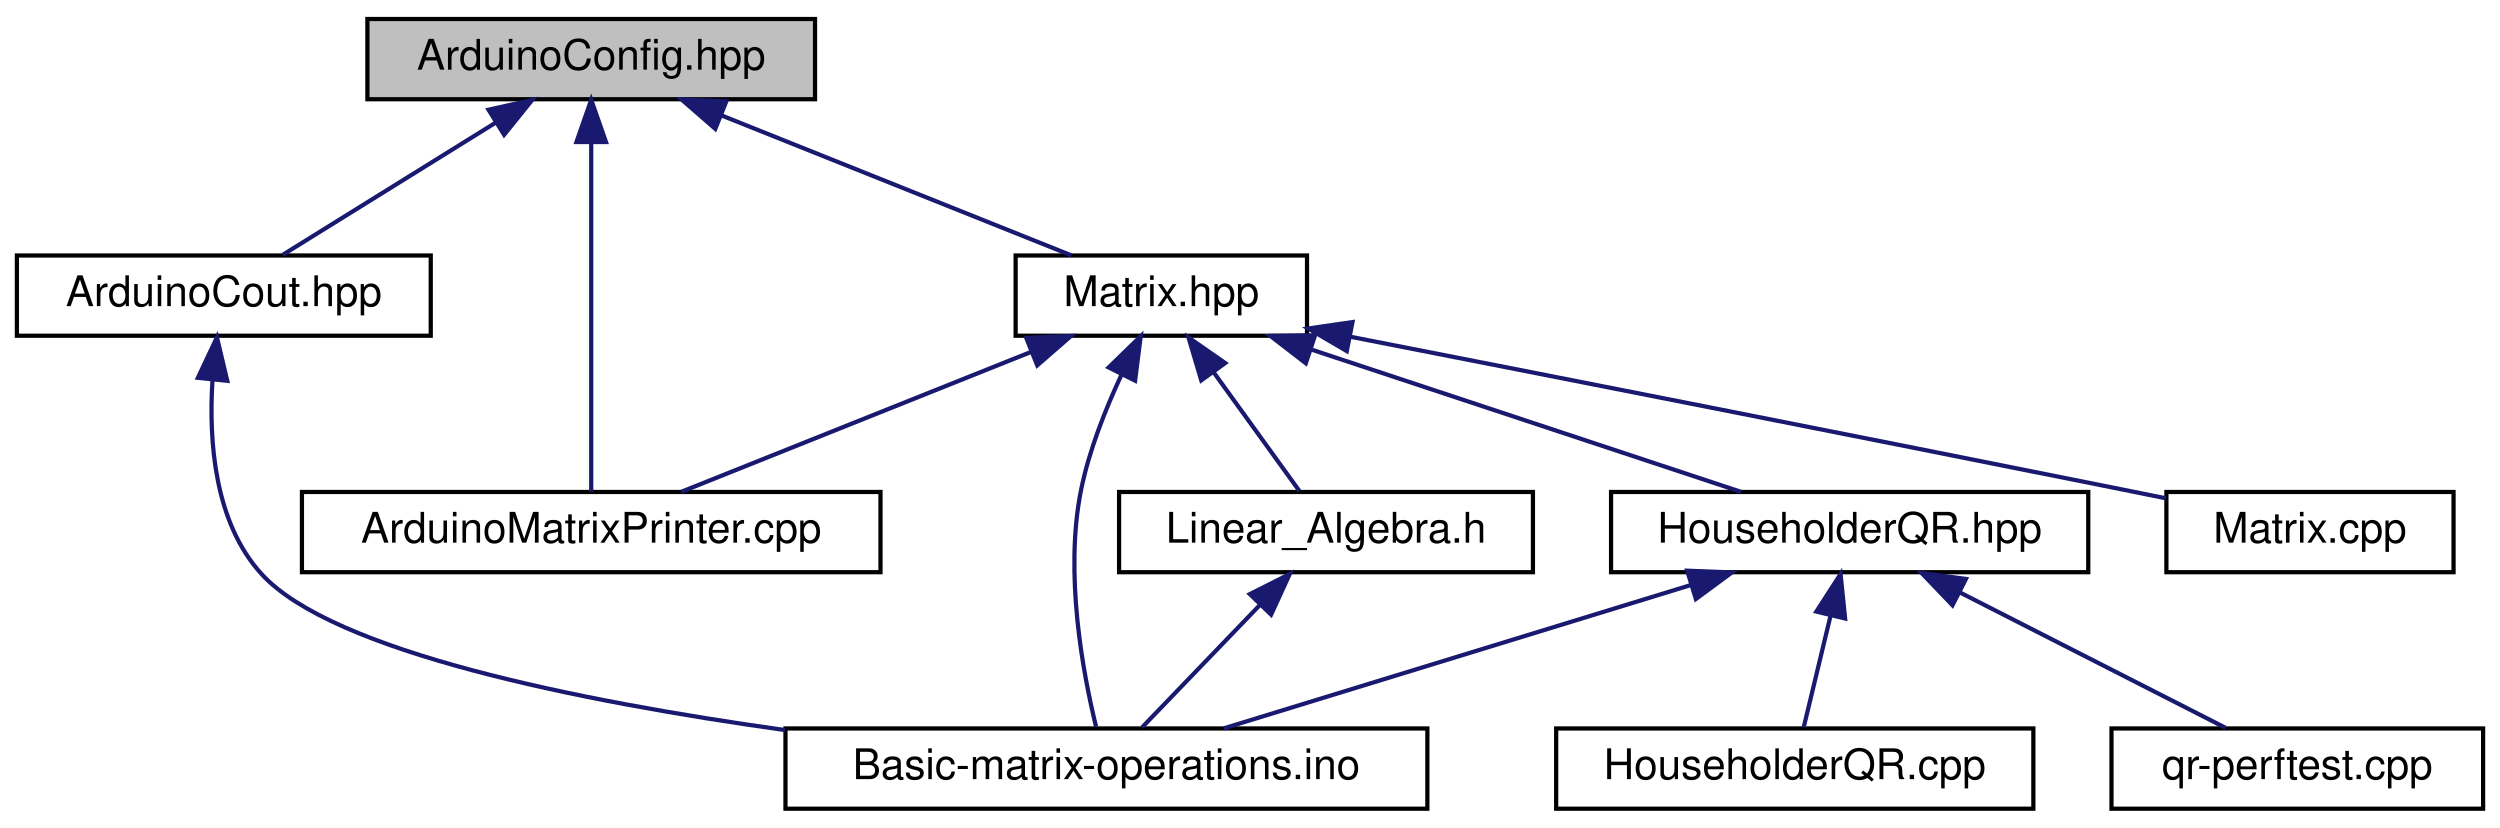
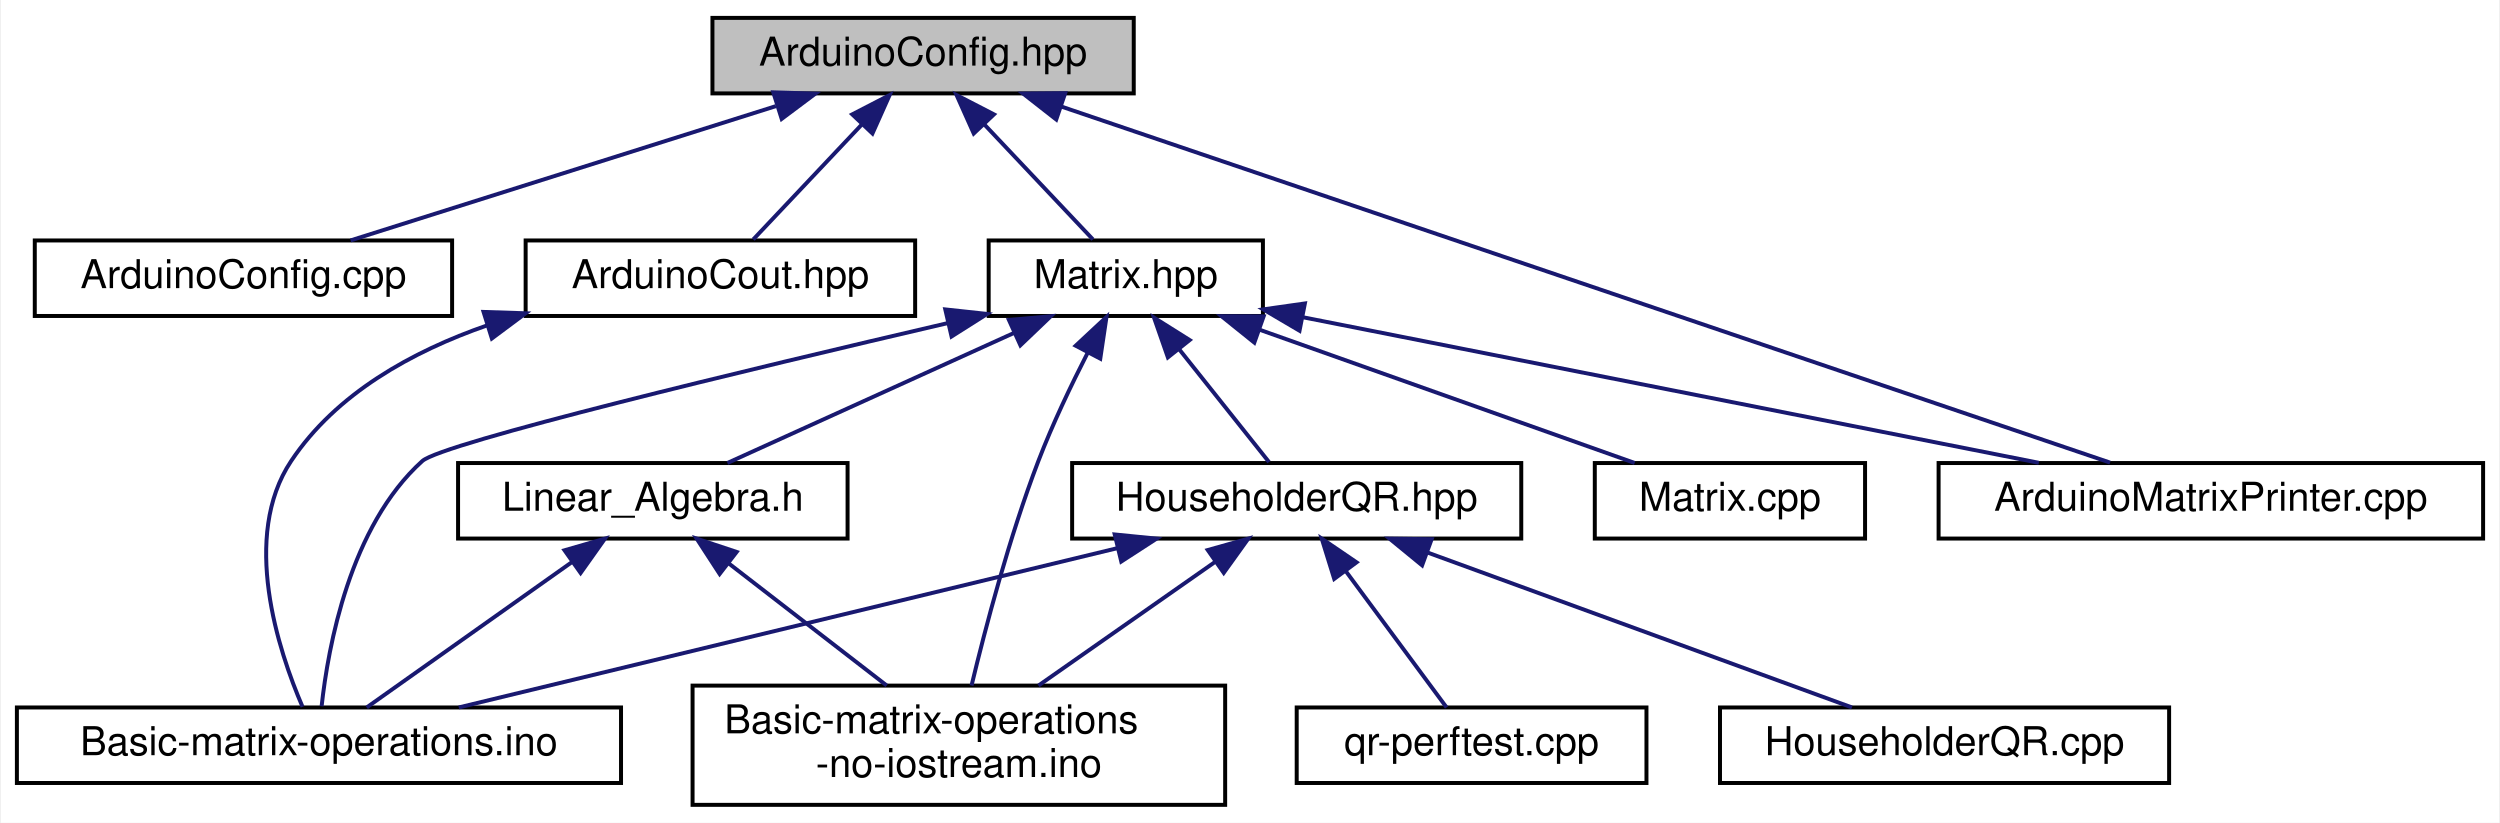
- <svg xmlns="http://www.w3.org/2000/svg" xmlns:xlink="http://www.w3.org/1999/xlink" width="592pt" height="196pt" viewBox="0.00 0.00 592.00 196.00">
-   <g id="graph0" class="graph" transform="scale(1 1) rotate(0) translate(4 192)">
-     <polygon fill="white" stroke="transparent" points="-4,4 -4,-192 588,-192 588,4 -4,4" />
+ <svg xmlns="http://www.w3.org/2000/svg" xmlns:xlink="http://www.w3.org/1999/xlink" width="629pt" height="207pt" viewBox="0.00 0.00 628.50 207.00">
+   <g id="graph0" class="graph" transform="scale(1 1) rotate(0) translate(4 203)">
+     <polygon fill="white" stroke="transparent" points="-4,4 -4,-203 624.5,-203 624.5,4 -4,4" />
    <g id="node1" class="node">
      <g id="a_node1">
        <a xlink:title="Preprocessor logic for configuring the library to make it compatible with the Arduino environment.">
-           <polygon fill="#bfbfbf" stroke="black" points="83,-168.5 83,-187.5 189,-187.5 189,-168.5 83,-168.5" />
-           <text text-anchor="middle" x="136" y="-175.5" font-family="Helvetica,sans-Serif" font-size="10.00">ArduinoConfig.hpp</text>
+           <polygon fill="#bfbfbf" stroke="black" points="175,-179.5 175,-198.5 281,-198.5 281,-179.5 175,-179.5" />
+           <text text-anchor="middle" x="228" y="-186.5" font-family="Helvetica,sans-Serif" font-size="10.00">ArduinoConfig.hpp</text>
        </a>
      </g>
    </g>
    <g id="node2" class="node">
      <g id="a_node2">
-         <a xlink:href="../../da/d4b/ArduinoCout_8hpp.html" target="_top" xlink:title="Arduino std::ostream Serial wrapper.">
-           <polygon fill="white" stroke="black" points="0,-112.5 0,-131.5 98,-131.5 98,-112.5 0,-112.5" />
-           <text text-anchor="middle" x="49" y="-119.5" font-family="Helvetica,sans-Serif" font-size="10.00">ArduinoCout.hpp</text>
+         <a xlink:href="../../dd/db9/ArduinoConfig_8cpp.html" target="_top" xlink:title=" ">
+           <polygon fill="white" stroke="black" points="4.5,-123.5 4.5,-142.5 109.5,-142.5 109.5,-123.5 4.5,-123.5" />
+           <text text-anchor="middle" x="57" y="-130.5" font-family="Helvetica,sans-Serif" font-size="10.00">ArduinoConfig.cpp</text>
        </a>
      </g>
    </g>
    <g id="edge1" class="edge">
-       <path fill="none" stroke="midnightblue" d="M113.28,-162.9C97.33,-153 76.5,-140.07 62.94,-131.65" />
-       <polygon fill="midnightblue" stroke="midnightblue" points="111.68,-166.02 122.02,-168.32 115.37,-160.08 111.68,-166.02" />
+       <path fill="none" stroke="midnightblue" d="M190.96,-176.3C158.74,-166.13 112.81,-151.62 83.97,-142.52" />
+       <polygon fill="midnightblue" stroke="midnightblue" points="190.31,-179.77 200.9,-179.44 192.42,-173.09 190.31,-179.77" />
+     </g>
+     <g id="node3" class="node">
+       <g id="a_node3">
+         <a xlink:href="../../da/d4b/ArduinoCout_8hpp.html" target="_top" xlink:title="Arduino std::ostream Serial wrapper.">
+           <polygon fill="white" stroke="black" points="128,-123.5 128,-142.5 226,-142.5 226,-123.5 128,-123.5" />
+           <text text-anchor="middle" x="177" y="-130.5" font-family="Helvetica,sans-Serif" font-size="10.00">ArduinoCout.hpp</text>
+         </a>
+       </g>
+     </g>
+     <g id="edge2" class="edge">
+       <path fill="none" stroke="midnightblue" d="M212.62,-171.72C203.63,-162.2 192.64,-150.56 185.26,-142.75" />
+       <polygon fill="midnightblue" stroke="midnightblue" points="210.17,-174.22 219.58,-179.08 215.26,-169.41 210.17,-174.22" />
+     </g>
+     <g id="node5" class="node">
+       <g id="a_node5">
+         <a xlink:href="../../d3/da8/ArduinoMatrixPrinter_8cpp.html" target="_top" xlink:title="Fallback functions for printing matrices without relying on std::ostream or printf.">
+           <polygon fill="white" stroke="black" points="483.5,-67.5 483.5,-86.5 620.5,-86.5 620.5,-67.5 483.5,-67.5" />
+           <text text-anchor="middle" x="552" y="-74.5" font-family="Helvetica,sans-Serif" font-size="10.00">ArduinoMatrixPrinter.cpp</text>
+         </a>
+       </g>
+     </g>
+     <g id="edge4" class="edge">
+       <path fill="none" stroke="midnightblue" d="M262.63,-176.24C328.2,-153.98 469.02,-106.17 526.64,-86.61" />
+       <polygon fill="midnightblue" stroke="midnightblue" points="261.5,-172.93 253.15,-179.46 263.75,-179.56 261.5,-172.93" />
+     </g>
+     <g id="node6" class="node">
+       <g id="a_node6">
+         <a xlink:href="../../d9/d1c/Matrix_8hpp.html" target="_top" xlink:title=" ">
+           <polygon fill="white" stroke="black" points="244.5,-123.5 244.5,-142.5 313.5,-142.5 313.5,-123.5 244.5,-123.5" />
+           <text text-anchor="middle" x="279" y="-130.5" font-family="Helvetica,sans-Serif" font-size="10.00">Matrix.hpp</text>
+         </a>
+       </g>
+     </g>
+     <g id="edge5" class="edge">
+       <path fill="none" stroke="midnightblue" d="M243.38,-171.72C252.37,-162.2 263.36,-150.56 270.74,-142.75" />
+       <polygon fill="midnightblue" stroke="midnightblue" points="240.74,-169.41 236.42,-179.08 245.83,-174.22 240.74,-169.41" />
    </g>
    <g id="node4" class="node">
      <g id="a_node4">
-         <a xlink:href="../../d3/da8/ArduinoMatrixPrinter_8cpp.html" target="_top" xlink:title="Fallback functions for printing matrices without relying on std::ostream or printf.">
-           <polygon fill="white" stroke="black" points="67.5,-56.5 67.5,-75.5 204.5,-75.5 204.5,-56.5 67.5,-56.5" />
-           <text text-anchor="middle" x="136" y="-63.5" font-family="Helvetica,sans-Serif" font-size="10.00">ArduinoMatrixPrinter.cpp</text>
+         <a xlink:href="../../dd/d4f/Basic-matrix-operations_8ino.html" target="_top" xlink:title=" ">
+           <polygon fill="white" stroke="black" points="0,-6 0,-25 152,-25 152,-6 0,-6" />
+           <text text-anchor="middle" x="76" y="-13" font-family="Helvetica,sans-Serif" font-size="10.00">Basic-matrix-operations.ino</text>
        </a>
      </g>
    </g>
    <g id="edge3" class="edge">
-       <path fill="none" stroke="midnightblue" d="M136,-158.35C136,-134.25 136,-93.31 136,-75.59" />
-       <polygon fill="midnightblue" stroke="midnightblue" points="132.5,-158.37 136,-168.37 139.5,-158.37 132.5,-158.37" />
+       <path fill="none" stroke="midnightblue" d="M118.41,-121.17C99.41,-114.57 80.33,-103.99 69,-87 56.31,-67.96 65.76,-39.37 71.87,-25.16" />
+       <polygon fill="midnightblue" stroke="midnightblue" points="117.41,-124.52 128,-124.18 119.5,-117.84 117.41,-124.52" />
    </g>
-     <g id="node5" class="node">
-       <g id="a_node5">
-         <a xlink:href="../../d9/d1c/Matrix_8hpp.html" target="_top" xlink:title=" ">
-           <polygon fill="white" stroke="black" points="236.5,-112.5 236.5,-131.5 305.5,-131.5 305.5,-112.5 236.5,-112.5" />
-           <text text-anchor="middle" x="271" y="-119.5" font-family="Helvetica,sans-Serif" font-size="10.00">Matrix.hpp</text>
+     <g id="edge16" class="edge">
+       <path fill="none" stroke="midnightblue" d="M234.33,-121.74C183.56,-109.91 107.01,-91.51 102,-87 83.78,-70.59 78.3,-40.26 76.67,-25.31" />
+       <polygon fill="midnightblue" stroke="midnightblue" points="233.58,-125.15 244.11,-124.01 235.16,-118.34 233.58,-125.15" />
+     </g>
+     <g id="edge6" class="edge">
+       <path fill="none" stroke="midnightblue" d="M323.67,-123.16C374.85,-113.04 458.13,-96.57 508.72,-86.56" />
+       <polygon fill="midnightblue" stroke="midnightblue" points="322.71,-119.79 313.58,-125.16 324.06,-126.65 322.71,-119.79" />
+     </g>
+     <g id="node7" class="node">
+       <g id="a_node7">
+         <a xlink:href="../../d9/d52/HouseholderQR_8hpp.html" target="_top" xlink:title=" ">
+           <polygon fill="white" stroke="black" points="265.5,-67.5 265.5,-86.5 378.5,-86.5 378.5,-67.5 265.5,-67.5" />
+           <text text-anchor="middle" x="322" y="-74.5" font-family="Helvetica,sans-Serif" font-size="10.00">HouseholderQR.hpp</text>
        </a>
      </g>
    </g>
-     <g id="edge4" class="edge">
-       <path fill="none" stroke="midnightblue" d="M166.91,-164.64C192.24,-154.5 227.43,-140.43 249.71,-131.52" />
-       <polygon fill="midnightblue" stroke="midnightblue" points="165.38,-161.48 157.39,-168.44 167.98,-167.98 165.38,-161.48" />
+     <g id="edge7" class="edge">
+       <path fill="none" stroke="midnightblue" d="M292.42,-115.14C299.91,-105.74 308.94,-94.4 315.03,-86.75" />
+       <polygon fill="midnightblue" stroke="midnightblue" points="289.59,-113.08 286.1,-123.08 295.07,-117.44 289.59,-113.08" />
    </g>
-     <g id="node3" class="node">
-       <g id="a_node3">
-         <a xlink:href="../../dd/d4f/Basic-matrix-operations_8ino.html" target="_top" xlink:title=" ">
-           <polygon fill="white" stroke="black" points="182,-0.5 182,-19.5 334,-19.5 334,-0.5 182,-0.5" />
-           <text text-anchor="middle" x="258" y="-7.5" font-family="Helvetica,sans-Serif" font-size="10.00">Basic-matrix-operations.ino</text>
+     <g id="node9" class="node">
+       <g id="a_node9">
+         <a xlink:href="../../de/dd7/Basic-matrix-operations-no-iostream_8ino.html" target="_top" xlink:title=" ">
+           <polygon fill="white" stroke="black" points="170,-0.5 170,-30.5 304,-30.5 304,-0.5 170,-0.5" />
+           <text text-anchor="start" x="178" y="-18.5" font-family="Helvetica,sans-Serif" font-size="10.00">Basic-matrix-operations</text>
+           <text text-anchor="middle" x="237" y="-7.5" font-family="Helvetica,sans-Serif" font-size="10.00">-no-iostream.ino</text>
        </a>
      </g>
    </g>
-     <g id="edge2" class="edge">
-       <path fill="none" stroke="midnightblue" d="M46.31,-101.85C45.41,-87.45 46.8,-68.18 58,-56 74.8,-37.73 132.68,-26.01 181.88,-19.12" />
-       <polygon fill="midnightblue" stroke="midnightblue" points="42.86,-102.54 47.37,-112.13 49.82,-101.82 42.86,-102.54" />
+     <g id="edge17" class="edge">
+       <path fill="none" stroke="midnightblue" d="M269.45,-114.32C265.27,-106.15 260.54,-96.24 257,-87 249.68,-67.87 243.65,-44.92 240.19,-30.52" />
+       <polygon fill="midnightblue" stroke="midnightblue" points="266.39,-116.02 274.14,-123.24 272.58,-112.76 266.39,-116.02" />
    </g>
-     <g id="edge13" class="edge">
-       <path fill="none" stroke="midnightblue" d="M261.57,-103.25C257.79,-95.17 253.89,-85.35 252,-76 248,-56.23 252.46,-32.53 255.55,-19.92" />
-       <polygon fill="midnightblue" stroke="midnightblue" points="258.53,-104.99 266.12,-112.37 264.79,-101.86 258.53,-104.99" />
-     </g>
-     <g id="edge5" class="edge">
-       <path fill="none" stroke="midnightblue" d="M240.09,-108.64C214.76,-98.5 179.57,-84.43 157.29,-75.52" />
-       <polygon fill="midnightblue" stroke="midnightblue" points="239.02,-111.98 249.61,-112.44 241.62,-105.48 239.02,-111.98" />
-     </g>
-     <g id="node6" class="node">
-       <g id="a_node6">
-         <a xlink:href="../../d9/d52/HouseholderQR_8hpp.html" target="_top" xlink:title=" ">
-           <polygon fill="white" stroke="black" points="377.5,-56.5 377.5,-75.5 490.5,-75.5 490.5,-56.5 377.5,-56.5" />
-           <text text-anchor="middle" x="434" y="-63.5" font-family="Helvetica,sans-Serif" font-size="10.00">HouseholderQR.hpp</text>
-         </a>
-       </g>
-     </g>
-     <g id="edge6" class="edge">
-       <path fill="none" stroke="midnightblue" d="M306.7,-109.17C337.4,-99 380.92,-84.59 408.29,-75.52" />
-       <polygon fill="midnightblue" stroke="midnightblue" points="305.22,-105.98 296.83,-112.44 307.42,-112.62 305.22,-105.98" />
-     </g>
-     <g id="node9" class="node">
-       <g id="a_node9">
+     <g id="node11" class="node">
+       <g id="a_node11">
        <a xlink:href="../../d9/d1c/Linear__Algebra_8h.html" target="_top" xlink:title=" ">
-           <polygon fill="white" stroke="black" points="261,-56.5 261,-75.5 359,-75.5 359,-56.5 261,-56.5" />
-           <text text-anchor="middle" x="310" y="-63.5" font-family="Helvetica,sans-Serif" font-size="10.00">Linear_Algebra.h</text>
-         </a>
-       </g>
-     </g>
-     <g id="edge10" class="edge">
-       <path fill="none" stroke="midnightblue" d="M283.38,-103.86C290.14,-94.5 298.21,-83.33 303.68,-75.75" />
-       <polygon fill="midnightblue" stroke="midnightblue" points="280.46,-101.93 277.44,-112.08 286.13,-106.03 280.46,-101.93" />
-     </g>
-     <g id="node10" class="node">
-       <g id="a_node10">
-         <a xlink:href="../../dd/d52/Matrix_8cpp.html" target="_top" xlink:title=" ">
-           <polygon fill="white" stroke="black" points="509,-56.5 509,-75.5 577,-75.5 577,-56.5 509,-56.5" />
-           <text text-anchor="middle" x="543" y="-63.5" font-family="Helvetica,sans-Serif" font-size="10.00">Matrix.cpp</text>
+           <polygon fill="white" stroke="black" points="111,-67.5 111,-86.5 209,-86.5 209,-67.5 111,-67.5" />
+           <text text-anchor="middle" x="160" y="-74.5" font-family="Helvetica,sans-Serif" font-size="10.00">Linear_Algebra.h</text>
        </a>
      </g>
    </g>
    <g id="edge12" class="edge">
-       <path fill="none" stroke="midnightblue" d="M315.72,-112.27C361.7,-103.27 435.38,-88.78 499,-76 502.21,-75.35 505.55,-74.68 508.89,-74" />
-       <polygon fill="midnightblue" stroke="midnightblue" points="314.92,-108.86 305.78,-114.21 316.27,-115.73 314.92,-108.86" />
+       <path fill="none" stroke="midnightblue" d="M250.86,-119.23C228.6,-109.13 198.14,-95.31 178.77,-86.52" />
+       <polygon fill="midnightblue" stroke="midnightblue" points="249.59,-122.5 260.14,-123.44 252.48,-116.12 249.59,-122.5" />
    </g>
-     <g id="edge8" class="edge">
-       <path fill="none" stroke="midnightblue" d="M396.31,-53.44C363.13,-43.26 315.57,-28.66 285.76,-19.52" />
-       <polygon fill="midnightblue" stroke="midnightblue" points="395.53,-56.86 406.11,-56.44 397.58,-50.16 395.53,-56.86" />
-     </g>
-     <g id="node7" class="node">
-       <g id="a_node7">
-         <a xlink:href="../../df/d5c/HouseholderQR_8cpp.html" target="_top" xlink:title=" ">
-           <polygon fill="white" stroke="black" points="364.5,-0.5 364.5,-19.5 477.5,-19.5 477.5,-0.5 364.5,-0.5" />
-           <text text-anchor="middle" x="421" y="-7.5" font-family="Helvetica,sans-Serif" font-size="10.00">HouseholderQR.cpp</text>
+     <g id="node12" class="node">
+       <g id="a_node12">
+         <a xlink:href="../../dd/d52/Matrix_8cpp.html" target="_top" xlink:title=" ">
+           <polygon fill="white" stroke="black" points="397,-67.5 397,-86.5 465,-86.5 465,-67.5 397,-67.5" />
+           <text text-anchor="middle" x="431" y="-74.5" font-family="Helvetica,sans-Serif" font-size="10.00">Matrix.cpp</text>
        </a>
      </g>
    </g>
-     <g id="edge7" class="edge">
-       <path fill="none" stroke="midnightblue" d="M429.45,-46.1C427.29,-37.14 424.82,-26.86 423.11,-19.75" />
-       <polygon fill="midnightblue" stroke="midnightblue" points="426.11,-47.18 431.85,-56.08 432.92,-45.54 426.11,-47.18" />
+     <g id="edge15" class="edge">
+       <path fill="none" stroke="midnightblue" d="M312.67,-120.04C341.27,-109.88 381.61,-95.55 407.03,-86.52" />
+       <polygon fill="midnightblue" stroke="midnightblue" points="311.34,-116.8 303.08,-123.44 313.68,-123.39 311.34,-116.8" />
+     </g>
+     <g id="edge9" class="edge">
+       <path fill="none" stroke="midnightblue" d="M276.99,-65.11C229.24,-53.57 154.81,-35.56 111.18,-25.01" />
+       <polygon fill="midnightblue" stroke="midnightblue" points="276.21,-68.53 286.75,-67.48 277.86,-61.72 276.21,-68.53" />
    </g>
    <g id="node8" class="node">
      <g id="a_node8">
-         <a xlink:href="../../de/d90/qr-perftest_8cpp.html" target="_top" xlink:title=" ">
-           <polygon fill="white" stroke="black" points="496,-0.5 496,-19.5 584,-19.5 584,-0.5 496,-0.5" />
-           <text text-anchor="middle" x="540" y="-7.5" font-family="Helvetica,sans-Serif" font-size="10.00">qr-perftest.cpp</text>
+         <a xlink:href="../../df/d5c/HouseholderQR_8cpp.html" target="_top" xlink:title=" ">
+           <polygon fill="white" stroke="black" points="428.5,-6 428.5,-25 541.5,-25 541.5,-6 428.5,-6" />
+           <text text-anchor="middle" x="485" y="-13" font-family="Helvetica,sans-Serif" font-size="10.00">HouseholderQR.cpp</text>
        </a>
      </g>
    </g>
-     <g id="edge9" class="edge">
-       <path fill="none" stroke="midnightblue" d="M460.06,-51.73C479.68,-41.73 506.03,-28.31 523.01,-19.65" />
-       <polygon fill="midnightblue" stroke="midnightblue" points="458.35,-48.67 451.03,-56.32 461.53,-54.9 458.35,-48.67" />
+     <g id="edge8" class="edge">
+       <path fill="none" stroke="midnightblue" d="M355.06,-63.93C386.74,-52.37 433.75,-35.21 461.69,-25.01" />
+       <polygon fill="midnightblue" stroke="midnightblue" points="353.55,-60.76 345.35,-67.48 355.95,-67.33 353.55,-60.76" />
+     </g>
+     <g id="edge10" class="edge">
+       <path fill="none" stroke="midnightblue" d="M301.63,-61.74C288.12,-52.28 270.47,-39.93 257.03,-30.52" />
+       <polygon fill="midnightblue" stroke="midnightblue" points="299.62,-64.61 309.82,-67.48 303.64,-58.87 299.62,-64.61" />
+     </g>
+     <g id="node10" class="node">
+       <g id="a_node10">
+         <a xlink:href="../../de/d90/qr-perftest_8cpp.html" target="_top" xlink:title=" ">
+           <polygon fill="white" stroke="black" points="322,-6 322,-25 410,-25 410,-6 322,-6" />
+           <text text-anchor="middle" x="366" y="-13" font-family="Helvetica,sans-Serif" font-size="10.00">qr-perftest.cpp</text>
+         </a>
+       </g>
    </g>
    <g id="edge11" class="edge">
-       <path fill="none" stroke="midnightblue" d="M294.32,-48.72C285.16,-39.2 273.95,-27.56 266.43,-19.75" />
-       <polygon fill="midnightblue" stroke="midnightblue" points="291.96,-51.31 301.41,-56.08 297,-46.45 291.96,-51.31" />
+       <path fill="none" stroke="midnightblue" d="M334.32,-59.34C342.58,-48.17 353.11,-33.93 359.71,-25.01" />
+       <polygon fill="midnightblue" stroke="midnightblue" points="331.44,-57.35 328.3,-67.48 337.06,-61.52 331.44,-57.35" />
+     </g>
+     <g id="edge13" class="edge">
+       <path fill="none" stroke="midnightblue" d="M139.69,-61.61C123.53,-50.17 101.48,-34.55 88.01,-25.01" />
+       <polygon fill="midnightblue" stroke="midnightblue" points="137.78,-64.55 147.96,-67.48 141.83,-58.84 137.78,-64.55" />
+     </g>
+     <g id="edge14" class="edge">
+       <path fill="none" stroke="midnightblue" d="M179.16,-61.2C191.3,-51.81 206.91,-39.75 218.85,-30.52" />
+       <polygon fill="midnightblue" stroke="midnightblue" points="176.81,-58.59 171.03,-67.48 181.09,-64.13 176.81,-58.59" />
    </g>
  </g>
</svg>
